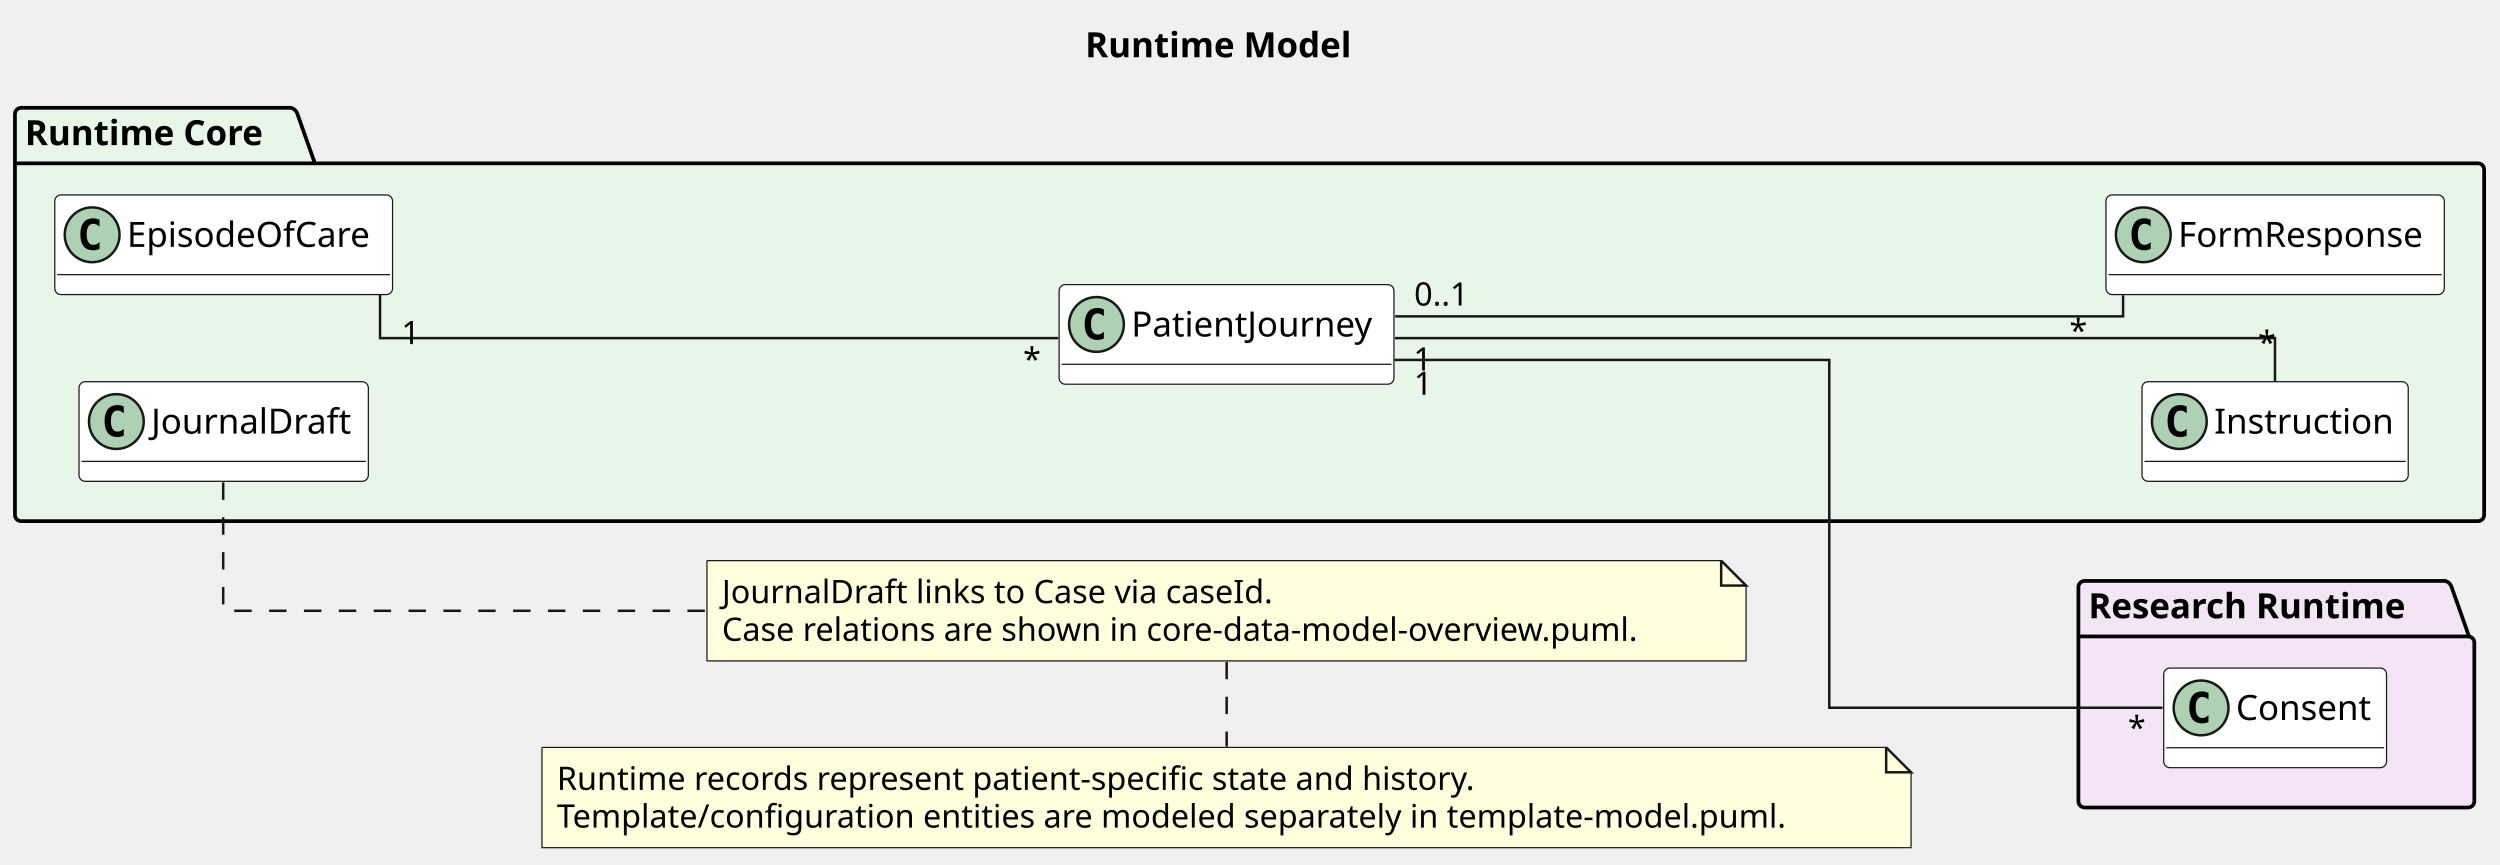
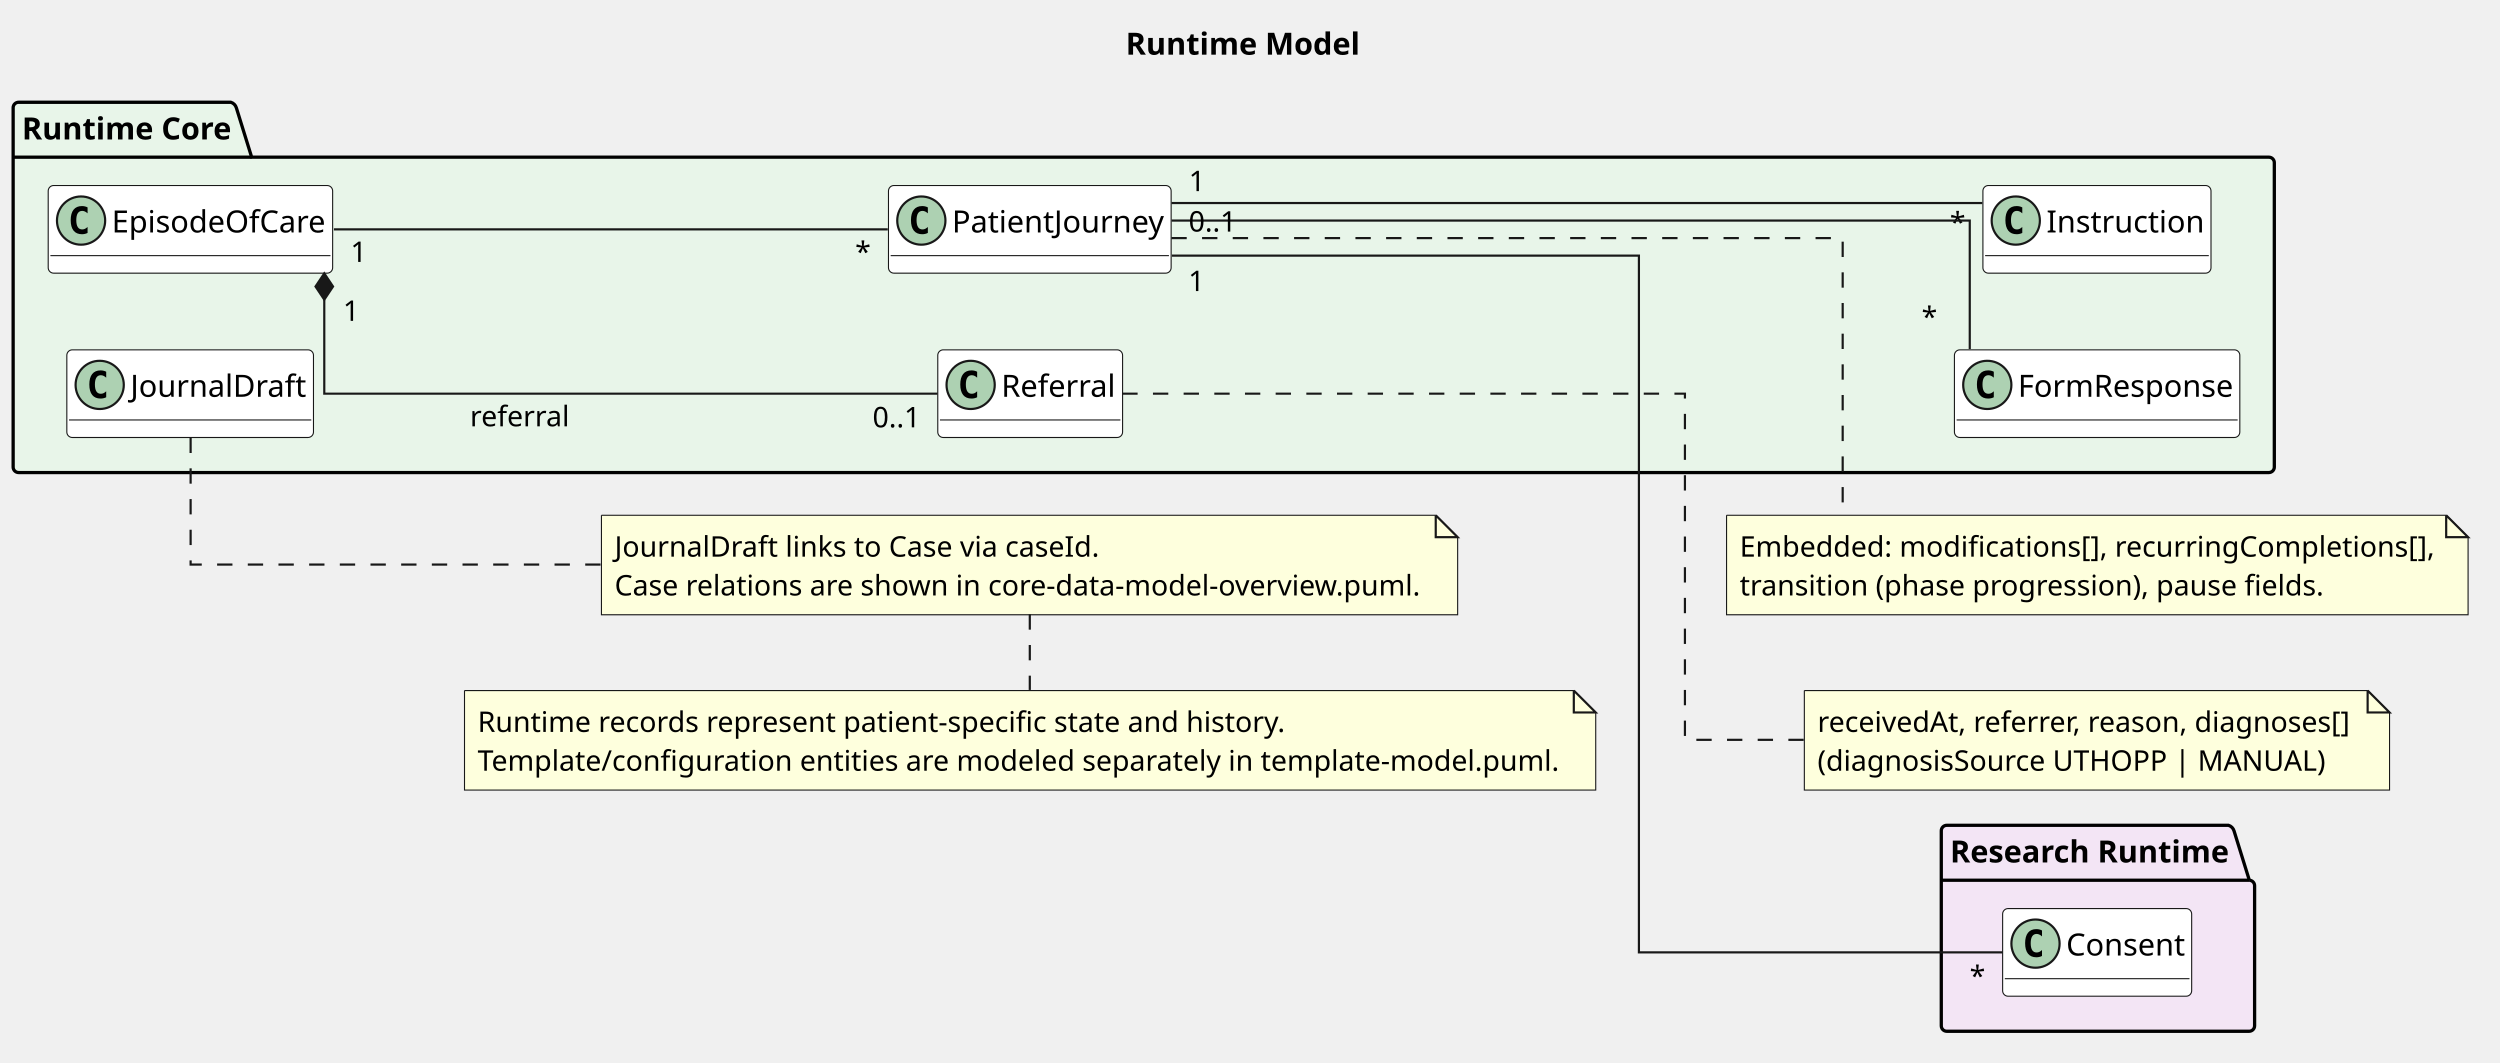
- <svg xmlns="http://www.w3.org/2000/svg" contentStyleType="text/css" data-diagram-type="CLASS" height="347px" preserveAspectRatio="none" style="width:1004px;height:347px;background:#FFFFFF;" version="1.1" viewBox="0 0 1004 347" width="1004px" zoomAndPan="magnify">
+ <svg xmlns="http://www.w3.org/2000/svg" contentStyleType="text/css" data-diagram-type="CLASS" height="485px" preserveAspectRatio="none" style="width:1141px;height:485px;background:#FFFFFF;" version="1.1" viewBox="0 0 1141 485" width="1141px" zoomAndPan="magnify">
  <defs />
  <g>
    <g class="title" data-source-line="8">
-       <text fill="#000000" font-family="sans-serif" font-size="14" font-weight="bold" lengthAdjust="spacing" textLength="119.027" x="435.801" y="22.995">Runtime Model</text>
+       <text fill="#000000" font-family="sans-serif" font-size="14" font-weight="700" lengthAdjust="spacing" textLength="106.918" x="513.758" y="24.966">Runtime Model</text>
    </g>
-     <g class="cluster" data-qualified-name="Runtime Core" data-source-line="17" id="ent0002">
-       <path d="M8.5,43.297 L116.954,43.297 A3.75,3.75 0 0 1 119.454,45.797 L126.454,65.594 L995.13,65.594 A2.5,2.5 0 0 1 997.63,68.094 L997.63,206.797 A2.5,2.5 0 0 1 995.13,209.297 L8.5,209.297 A2.5,2.5 0 0 1 6,206.797 L6,45.797 A2.5,2.5 0 0 1 8.5,43.297" fill="#E8F5E9" style="stroke:#000000;stroke-width:1.5;" />
-       <line style="stroke:#000000;stroke-width:1.5;" x1="6" x2="126.454" y1="65.594" y2="65.594" />
-       <text fill="#000000" font-family="sans-serif" font-size="14" font-weight="bold" lengthAdjust="spacing" textLength="107.454" x="10" y="58.292">Runtime Core</text>
+     <g class="cluster" data-qualified-name="Runtime Core" data-source-line="17" id="ent0001">
+       <path d="M8.5,46.67 L105.358,46.67 A3.75,3.75 0 0 1 107.858,49.17 L114.858,71.738 L1035.5,71.738 A2.5,2.5 0 0 1 1038,74.238 L1038,213.17 A2.5,2.5 0 0 1 1035.5,215.67 L8.5,215.67 A2.5,2.5 0 0 1 6,213.17 L6,49.17 A2.5,2.5 0 0 1 8.5,46.67" fill="#E8F5E9" style="stroke:#000000;stroke-width:1.5;" />
+       <line style="stroke:#000000;stroke-width:1.5;" x1="6" x2="114.858" y1="71.738" y2="71.738" />
+       <text fill="#000000" font-family="sans-serif" font-size="14" font-weight="700" lengthAdjust="spacing" textLength="95.858" x="10" y="63.636">Runtime Core</text>
    </g>
-     <g class="cluster" data-qualified-name="Research Runtime" data-source-line="25" id="ent0008">
-       <path d="M837.19,233.297 L982.073,233.297 A3.75,3.75 0 0 1 984.573,235.797 L991.573,255.594 L991.19,255.594 A2.5,2.5 0 0 1 993.69,258.094 L993.69,321.797 A2.5,2.5 0 0 1 991.19,324.297 L837.19,324.297 A2.5,2.5 0 0 1 834.69,321.797 L834.69,235.797 A2.5,2.5 0 0 1 837.19,233.297" fill="#F3E5F5" style="stroke:#000000;stroke-width:1.5;" />
-       <line style="stroke:#000000;stroke-width:1.5;" x1="834.69" x2="991.573" y1="255.594" y2="255.594" />
-       <text fill="#000000" font-family="sans-serif" font-size="14" font-weight="bold" lengthAdjust="spacing" textLength="143.883" x="838.69" y="248.292">Research Runtime</text>
+     <g class="cluster" data-qualified-name="Research Runtime" data-source-line="26" id="ent0008">
+       <path d="M888.5,376.67 L1017.096,376.67 A3.75,3.75 0 0 1 1019.596,379.17 L1026.595,401.738 L1026.5,401.738 A2.5,2.5 0 0 1 1029,404.238 L1029,468.17 A2.5,2.5 0 0 1 1026.5,470.67 L888.5,470.67 A2.5,2.5 0 0 1 886,468.17 L886,379.17 A2.5,2.5 0 0 1 888.5,376.67" fill="#F3E5F5" style="stroke:#000000;stroke-width:1.5;" />
+       <line style="stroke:#000000;stroke-width:1.5;" x1="886" x2="1026.595" y1="401.738" y2="401.738" />
+       <text fill="#000000" font-family="sans-serif" font-size="14" font-weight="700" lengthAdjust="spacing" textLength="127.596" x="890" y="393.636">Research Runtime</text>
    </g>
-     <g class="entity" data-qualified-name="Runtime Core.EpisodeOfCare" data-source-line="18" id="ent0003">
-       <rect fill="#FFFFFF" height="40" rx="2.5" ry="2.5" style="stroke:#181818;stroke-width:0.5;" width="135.653" x="22" y="78.297" />
-       <ellipse cx="37" cy="94.297" fill="#ADD1B2" rx="11" ry="11" style="stroke:#181818;stroke-width:1;" />
-       <path d="M39.969,99.938 Q39.391,100.234 38.75,100.375 Q38.109,100.531 37.406,100.531 Q34.906,100.531 33.578,98.891 Q32.266,97.234 32.266,94.109 Q32.266,90.984 33.578,89.328 Q34.906,87.672 37.406,87.672 Q38.109,87.672 38.75,87.828 Q39.406,87.984 39.969,88.281 L39.969,91 Q39.344,90.422 38.75,90.156 Q38.156,89.875 37.531,89.875 Q36.188,89.875 35.5,90.953 Q34.812,92.016 34.812,94.109 Q34.812,96.203 35.5,97.281 Q36.188,98.344 37.531,98.344 Q38.156,98.344 38.75,98.078 Q39.344,97.797 39.969,97.219 L39.969,99.938 Z " fill="#000000" />
-       <text fill="#000000" font-family="sans-serif" font-size="14" lengthAdjust="spacing" textLength="103.653" x="51" y="99.144">EpisodeOfCare</text>
-       <line style="stroke:#181818;stroke-width:0.5;" x1="23" x2="156.653" y1="110.297" y2="110.297" />
+     <g class="entity" data-qualified-name="Runtime Core.EpisodeOfCare" data-source-line="18" id="ent0002">
+       <rect fill="#FFFFFF" height="40" rx="2.5" ry="2.5" style="stroke:#181818;stroke-width:0.5;" width="129.818" x="22" y="84.67" />
+       <ellipse cx="37" cy="100.67" fill="#ADD1B2" rx="11" ry="11" style="stroke:#181818;stroke-width:1;" />
+       <path d="M39.969,106.311 Q39.391,106.607 38.75,106.748 Q38.109,106.904 37.406,106.904 Q34.906,106.904 33.578,105.264 Q32.266,103.607 32.266,100.482 Q32.266,97.357 33.578,95.701 Q34.906,94.045 37.406,94.045 Q38.109,94.045 38.75,94.201 Q39.406,94.357 39.969,94.654 L39.969,97.373 Q39.344,96.795 38.75,96.529 Q38.156,96.248 37.531,96.248 Q36.188,96.248 35.5,97.326 Q34.812,98.389 34.812,100.482 Q34.812,102.576 35.5,103.654 Q36.188,104.717 37.531,104.717 Q38.156,104.717 38.75,104.451 Q39.344,104.17 39.969,103.592 L39.969,106.311 Z " fill="#000000" />
+       <text fill="#000000" font-family="sans-serif" font-size="14" lengthAdjust="spacing" textLength="97.818" x="51" y="106.102">EpisodeOfCare</text>
+       <line style="stroke:#181818;stroke-width:0.5;" x1="23" x2="150.818" y1="116.67" y2="116.67" />
    </g>
-     <g class="entity" data-qualified-name="Runtime Core.PatientJourney" data-source-line="19" id="ent0004">
-       <rect fill="#FFFFFF" height="40" rx="2.5" ry="2.5" style="stroke:#181818;stroke-width:0.5;" width="134.471" x="425.34" y="114.297" />
-       <ellipse cx="440.34" cy="130.297" fill="#ADD1B2" rx="11" ry="11" style="stroke:#181818;stroke-width:1;" />
-       <path d="M443.309,135.938 Q442.731,136.234 442.09,136.375 Q441.449,136.531 440.746,136.531 Q438.246,136.531 436.918,134.891 Q435.606,133.234 435.606,130.109 Q435.606,126.984 436.918,125.328 Q438.246,123.672 440.746,123.672 Q441.449,123.672 442.09,123.828 Q442.746,123.984 443.309,124.281 L443.309,127 Q442.684,126.422 442.09,126.156 Q441.496,125.875 440.871,125.875 Q439.527,125.875 438.84,126.953 Q438.152,128.016 438.152,130.109 Q438.152,132.203 438.84,133.281 Q439.527,134.344 440.871,134.344 Q441.496,134.344 442.09,134.078 Q442.684,133.797 443.309,133.219 L443.309,135.938 Z " fill="#000000" />
-       <text fill="#000000" font-family="sans-serif" font-size="14" lengthAdjust="spacing" textLength="102.471" x="454.34" y="135.144">PatientJourney</text>
-       <line style="stroke:#181818;stroke-width:0.5;" x1="426.34" x2="558.811" y1="146.297" y2="146.297" />
+     <g class="entity" data-qualified-name="Runtime Core.Referral" data-source-line="19" id="ent0003">
+       <rect fill="#FFFFFF" height="40" rx="2.5" ry="2.5" style="stroke:#181818;stroke-width:0.5;" width="84.346" x="428" y="159.67" />
+       <ellipse cx="443" cy="175.67" fill="#ADD1B2" rx="11" ry="11" style="stroke:#181818;stroke-width:1;" />
+       <path d="M445.969,181.31 Q445.391,181.607 444.75,181.748 Q444.109,181.904 443.406,181.904 Q440.906,181.904 439.578,180.264 Q438.266,178.607 438.266,175.482 Q438.266,172.357 439.578,170.701 Q440.906,169.045 443.406,169.045 Q444.109,169.045 444.75,169.201 Q445.406,169.357 445.969,169.654 L445.969,172.373 Q445.344,171.795 444.75,171.529 Q444.156,171.248 443.531,171.248 Q442.188,171.248 441.5,172.326 Q440.812,173.389 440.812,175.482 Q440.812,177.576 441.5,178.654 Q442.188,179.717 443.531,179.717 Q444.156,179.717 444.75,179.451 Q445.344,179.17 445.969,178.592 L445.969,181.31 Z " fill="#000000" />
+       <text fill="#000000" font-family="sans-serif" font-size="14" lengthAdjust="spacing" textLength="52.346" x="457" y="181.102">Referral</text>
+       <line style="stroke:#181818;stroke-width:0.5;" x1="429" x2="511.346" y1="191.67" y2="191.67" />
    </g>
-     <g class="entity" data-qualified-name="Runtime Core.Instruction" data-source-line="20" id="ent0005">
-       <rect fill="#FFFFFF" height="40" rx="2.5" ry="2.5" style="stroke:#181818;stroke-width:0.5;" width="106.929" x="860.22" y="153.297" />
-       <ellipse cx="875.22" cy="169.297" fill="#ADD1B2" rx="11" ry="11" style="stroke:#181818;stroke-width:1;" />
-       <path d="M878.189,174.938 Q877.611,175.234 876.97,175.375 Q876.329,175.531 875.626,175.531 Q873.126,175.531 871.798,173.891 Q870.486,172.234 870.486,169.109 Q870.486,165.984 871.798,164.328 Q873.126,162.672 875.626,162.672 Q876.329,162.672 876.97,162.828 Q877.626,162.984 878.189,163.281 L878.189,166 Q877.564,165.422 876.97,165.156 Q876.376,164.875 875.751,164.875 Q874.408,164.875 873.72,165.953 Q873.033,167.016 873.033,169.109 Q873.033,171.203 873.72,172.281 Q874.408,173.344 875.751,173.344 Q876.376,173.344 876.97,173.078 Q877.564,172.797 878.189,172.219 L878.189,174.938 Z " fill="#000000" />
-       <text fill="#000000" font-family="sans-serif" font-size="14" lengthAdjust="spacing" textLength="74.929" x="889.22" y="174.144">Instruction</text>
-       <line style="stroke:#181818;stroke-width:0.5;" x1="861.22" x2="966.149" y1="185.297" y2="185.297" />
+     <g class="entity" data-qualified-name="Runtime Core.PatientJourney" data-source-line="20" id="ent0004">
+       <rect fill="#FFFFFF" height="40" rx="2.5" ry="2.5" style="stroke:#181818;stroke-width:0.5;" width="129.006" x="405.5" y="84.67" />
+       <ellipse cx="420.5" cy="100.67" fill="#ADD1B2" rx="11" ry="11" style="stroke:#181818;stroke-width:1;" />
+       <path d="M423.469,106.311 Q422.891,106.607 422.25,106.748 Q421.609,106.904 420.906,106.904 Q418.406,106.904 417.078,105.264 Q415.766,103.607 415.766,100.482 Q415.766,97.357 417.078,95.701 Q418.406,94.045 420.906,94.045 Q421.609,94.045 422.25,94.201 Q422.906,94.357 423.469,94.654 L423.469,97.373 Q422.844,96.795 422.25,96.529 Q421.656,96.248 421.031,96.248 Q419.688,96.248 419,97.326 Q418.312,98.389 418.312,100.482 Q418.312,102.576 419,103.654 Q419.688,104.717 421.031,104.717 Q421.656,104.717 422.25,104.451 Q422.844,104.17 423.469,103.592 L423.469,106.311 Z " fill="#000000" />
+       <text fill="#000000" font-family="sans-serif" font-size="14" lengthAdjust="spacing" textLength="97.006" x="434.5" y="106.102">PatientJourney</text>
+       <line style="stroke:#181818;stroke-width:0.5;" x1="406.5" x2="533.506" y1="116.67" y2="116.67" />
    </g>
-     <g class="entity" data-qualified-name="Runtime Core.FormResponse" data-source-line="21" id="ent0006">
-       <rect fill="#FFFFFF" height="40" rx="2.5" ry="2.5" style="stroke:#181818;stroke-width:0.5;" width="135.879" x="845.75" y="78.297" />
-       <ellipse cx="860.75" cy="94.297" fill="#ADD1B2" rx="11" ry="11" style="stroke:#181818;stroke-width:1;" />
-       <path d="M863.719,99.938 Q863.141,100.234 862.5,100.375 Q861.859,100.531 861.156,100.531 Q858.656,100.531 857.328,98.891 Q856.016,97.234 856.016,94.109 Q856.016,90.984 857.328,89.328 Q858.656,87.672 861.156,87.672 Q861.859,87.672 862.5,87.828 Q863.156,87.984 863.719,88.281 L863.719,91 Q863.094,90.422 862.5,90.156 Q861.906,89.875 861.281,89.875 Q859.938,89.875 859.25,90.953 Q858.562,92.016 858.562,94.109 Q858.562,96.203 859.25,97.281 Q859.938,98.344 861.281,98.344 Q861.906,98.344 862.5,98.078 Q863.094,97.797 863.719,97.219 L863.719,99.938 Z " fill="#000000" />
-       <text fill="#000000" font-family="sans-serif" font-size="14" lengthAdjust="spacing" textLength="103.879" x="874.75" y="99.144">FormResponse</text>
-       <line style="stroke:#181818;stroke-width:0.5;" x1="846.75" x2="980.629" y1="110.297" y2="110.297" />
+     <g class="entity" data-qualified-name="Runtime Core.Instruction" data-source-line="21" id="ent0005">
+       <rect fill="#FFFFFF" height="40" rx="2.5" ry="2.5" style="stroke:#181818;stroke-width:0.5;" width="104.1" x="905" y="84.67" />
+       <ellipse cx="920" cy="100.67" fill="#ADD1B2" rx="11" ry="11" style="stroke:#181818;stroke-width:1;" />
+       <path d="M922.969,106.311 Q922.391,106.607 921.75,106.748 Q921.109,106.904 920.406,106.904 Q917.906,106.904 916.578,105.264 Q915.266,103.607 915.266,100.482 Q915.266,97.357 916.578,95.701 Q917.906,94.045 920.406,94.045 Q921.109,94.045 921.75,94.201 Q922.406,94.357 922.969,94.654 L922.969,97.373 Q922.344,96.795 921.75,96.529 Q921.156,96.248 920.531,96.248 Q919.188,96.248 918.5,97.326 Q917.812,98.389 917.812,100.482 Q917.812,102.576 918.5,103.654 Q919.188,104.717 920.531,104.717 Q921.156,104.717 921.75,104.451 Q922.344,104.17 922.969,103.592 L922.969,106.311 Z " fill="#000000" />
+       <text fill="#000000" font-family="sans-serif" font-size="14" lengthAdjust="spacing" textLength="72.1" x="934" y="106.102">Instruction</text>
+       <line style="stroke:#181818;stroke-width:0.5;" x1="906" x2="1008.1" y1="116.67" y2="116.67" />
    </g>
-     <g class="entity" data-qualified-name="Runtime Core.JournalDraft" data-source-line="22" id="ent0007">
-       <rect fill="#FFFFFF" height="40" rx="2.5" ry="2.5" style="stroke:#181818;stroke-width:0.5;" width="116.198" x="31.73" y="153.297" />
-       <ellipse cx="46.73" cy="169.297" fill="#ADD1B2" rx="11" ry="11" style="stroke:#181818;stroke-width:1;" />
-       <path d="M49.699,174.938 Q49.121,175.234 48.48,175.375 Q47.839,175.531 47.136,175.531 Q44.636,175.531 43.308,173.891 Q41.996,172.234 41.996,169.109 Q41.996,165.984 43.308,164.328 Q44.636,162.672 47.136,162.672 Q47.839,162.672 48.48,162.828 Q49.136,162.984 49.699,163.281 L49.699,166 Q49.074,165.422 48.48,165.156 Q47.886,164.875 47.261,164.875 Q45.917,164.875 45.23,165.953 Q44.542,167.016 44.542,169.109 Q44.542,171.203 45.23,172.281 Q45.917,173.344 47.261,173.344 Q47.886,173.344 48.48,173.078 Q49.074,172.797 49.699,172.219 L49.699,174.938 Z " fill="#000000" />
-       <text fill="#000000" font-family="sans-serif" font-size="14" lengthAdjust="spacing" textLength="84.198" x="60.73" y="174.144">JournalDraft</text>
-       <line style="stroke:#181818;stroke-width:0.5;" x1="32.73" x2="146.928" y1="185.297" y2="185.297" />
+     <g class="entity" data-qualified-name="Runtime Core.FormResponse" data-source-line="22" id="ent0006">
+       <rect fill="#FFFFFF" height="40" rx="2.5" ry="2.5" style="stroke:#181818;stroke-width:0.5;" width="130.252" x="892" y="159.67" />
+       <ellipse cx="907" cy="175.67" fill="#ADD1B2" rx="11" ry="11" style="stroke:#181818;stroke-width:1;" />
+       <path d="M909.969,181.31 Q909.391,181.607 908.75,181.748 Q908.109,181.904 907.406,181.904 Q904.906,181.904 903.578,180.264 Q902.266,178.607 902.266,175.482 Q902.266,172.357 903.578,170.701 Q904.906,169.045 907.406,169.045 Q908.109,169.045 908.75,169.201 Q909.406,169.357 909.969,169.654 L909.969,172.373 Q909.344,171.795 908.75,171.529 Q908.156,171.248 907.531,171.248 Q906.188,171.248 905.5,172.326 Q904.812,173.389 904.812,175.482 Q904.812,177.576 905.5,178.654 Q906.188,179.717 907.531,179.717 Q908.156,179.717 908.75,179.451 Q909.344,179.17 909.969,178.592 L909.969,181.31 Z " fill="#000000" />
+       <text fill="#000000" font-family="sans-serif" font-size="14" lengthAdjust="spacing" textLength="98.252" x="921" y="181.102">FormResponse</text>
+       <line style="stroke:#181818;stroke-width:0.5;" x1="893" x2="1021.252" y1="191.67" y2="191.67" />
    </g>
-     <g class="entity" data-qualified-name="Research Runtime.Consent" data-source-line="26" id="ent0009">
-       <rect fill="#FFFFFF" height="40" rx="2.5" ry="2.5" style="stroke:#181818;stroke-width:0.5;" width="89.483" x="868.95" y="268.297" />
-       <ellipse cx="883.95" cy="284.297" fill="#ADD1B2" rx="11" ry="11" style="stroke:#181818;stroke-width:1;" />
-       <path d="M886.919,289.938 Q886.341,290.234 885.7,290.375 Q885.059,290.531 884.356,290.531 Q881.856,290.531 880.528,288.891 Q879.216,287.234 879.216,284.109 Q879.216,280.984 880.528,279.328 Q881.856,277.672 884.356,277.672 Q885.059,277.672 885.7,277.828 Q886.356,277.984 886.919,278.281 L886.919,281 Q886.294,280.422 885.7,280.156 Q885.106,279.875 884.481,279.875 Q883.138,279.875 882.45,280.953 Q881.763,282.016 881.763,284.109 Q881.763,286.203 882.45,287.281 Q883.138,288.344 884.481,288.344 Q885.106,288.344 885.7,288.078 Q886.294,287.797 886.919,287.219 L886.919,289.938 Z " fill="#000000" />
-       <text fill="#000000" font-family="sans-serif" font-size="14" lengthAdjust="spacing" textLength="57.483" x="897.95" y="289.144">Consent</text>
-       <line style="stroke:#181818;stroke-width:0.5;" x1="869.95" x2="957.433" y1="300.297" y2="300.297" />
+     <g class="entity" data-qualified-name="Runtime Core.JournalDraft" data-source-line="23" id="ent0007">
+       <rect fill="#FFFFFF" height="40" rx="2.5" ry="2.5" style="stroke:#181818;stroke-width:0.5;" width="112.57" x="30.5" y="159.67" />
+       <ellipse cx="45.5" cy="175.67" fill="#ADD1B2" rx="11" ry="11" style="stroke:#181818;stroke-width:1;" />
+       <path d="M48.469,181.31 Q47.891,181.607 47.25,181.748 Q46.609,181.904 45.906,181.904 Q43.406,181.904 42.078,180.264 Q40.766,178.607 40.766,175.482 Q40.766,172.357 42.078,170.701 Q43.406,169.045 45.906,169.045 Q46.609,169.045 47.25,169.201 Q47.906,169.357 48.469,169.654 L48.469,172.373 Q47.844,171.795 47.25,171.529 Q46.656,171.248 46.031,171.248 Q44.688,171.248 44,172.326 Q43.312,173.389 43.312,175.482 Q43.312,177.576 44,178.654 Q44.688,179.717 46.031,179.717 Q46.656,179.717 47.25,179.451 Q47.844,179.17 48.469,178.592 L48.469,181.31 Z " fill="#000000" />
+       <text fill="#000000" font-family="sans-serif" font-size="14" lengthAdjust="spacing" textLength="80.57" x="59.5" y="181.102">JournalDraft</text>
+       <line style="stroke:#181818;stroke-width:0.5;" x1="31.5" x2="142.07" y1="191.67" y2="191.67" />
    </g>
-     <g class="entity" data-qualified-name="GMN14" data-source-line="35" id="ent0015">
-       <path d="M283.92,225.157 L283.92,265.423 L701.223,265.423 L701.223,235.157 L691.223,225.157 L283.92,225.157" fill="#FEFFDD" style="stroke:#181818;stroke-width:0.5;" />
-       <path d="M691.223,225.157 L691.223,235.157 L701.223,235.157 L691.223,225.157" fill="#FEFFDD" style="stroke:#181818;stroke-width:1;" />
-       <text fill="#000000" font-family="sans-serif" font-size="13" lengthAdjust="spacing" textLength="238.85" x="289.92" y="242.224">JournalDraft links to Case via caseId.</text>
-       <text fill="#000000" font-family="sans-serif" font-size="13" lengthAdjust="spacing" textLength="396.303" x="289.92" y="257.357">Case relations are shown in core-data-model-overview.puml.</text>
+     <g class="entity" data-qualified-name="Research Runtime.Consent" data-source-line="27" id="ent0009">
+       <rect fill="#FFFFFF" height="40" rx="2.5" ry="2.5" style="stroke:#181818;stroke-width:0.5;" width="86.278" x="914" y="414.67" />
+       <ellipse cx="929" cy="430.67" fill="#ADD1B2" rx="11" ry="11" style="stroke:#181818;stroke-width:1;" />
+       <path d="M931.969,436.31 Q931.391,436.607 930.75,436.748 Q930.109,436.904 929.406,436.904 Q926.906,436.904 925.578,435.264 Q924.266,433.607 924.266,430.482 Q924.266,427.357 925.578,425.701 Q926.906,424.045 929.406,424.045 Q930.109,424.045 930.75,424.201 Q931.406,424.357 931.969,424.654 L931.969,427.373 Q931.344,426.795 930.75,426.529 Q930.156,426.248 929.531,426.248 Q928.188,426.248 927.5,427.326 Q926.812,428.389 926.812,430.482 Q926.812,432.576 927.5,433.654 Q928.188,434.717 929.531,434.717 Q930.156,434.717 930.75,434.451 Q931.344,434.17 931.969,433.592 L931.969,436.31 Z " fill="#000000" />
+       <text fill="#000000" font-family="sans-serif" font-size="14" lengthAdjust="spacing" textLength="54.278" x="943" y="436.102">Consent</text>
+       <line style="stroke:#181818;stroke-width:0.5;" x1="915" x2="999.278" y1="446.67" y2="446.67" />
    </g>
-     <g class="entity" data-qualified-name="GMN17" data-source-line="40" id="ent0018">
-       <path d="M217.65,300.157 L217.65,340.423 L767.486,340.423 L767.486,310.157 L757.486,300.157 L217.65,300.157" fill="#FEFFDD" style="stroke:#181818;stroke-width:0.5;" />
-       <path d="M757.486,300.157 L757.486,310.157 L767.486,310.157 L757.486,300.157" fill="#FEFFDD" style="stroke:#181818;stroke-width:1;" />
-       <text fill="#000000" font-family="sans-serif" font-size="13" lengthAdjust="spacing" textLength="397.839" x="223.65" y="317.224">Runtime records represent patient-specific state and history.</text>
-       <text fill="#000000" font-family="sans-serif" font-size="13" lengthAdjust="spacing" textLength="528.836" x="223.65" y="332.357">Template/configuration entities are modeled separately in template-model.puml.</text>
+     <g class="entity" data-qualified-name="GMN15" data-source-line="37" id="ent0016">
+       <path d="M788,235.17 L788,280.582 L1126.434,280.582 L1126.434,245.17 L1116.434,235.17 L788,235.17" fill="#FEFFDD" style="stroke:#181818;stroke-width:0.5;" />
+       <path d="M1116.434,235.17 L1116.434,245.17 L1126.434,245.17 L1116.434,235.17" fill="#FEFFDD" style="stroke:#181818;stroke-width:1;" />
+       <text fill="#000000" font-family="sans-serif" font-size="13" lengthAdjust="spacing" textLength="317.434" x="794" y="254.067">Embedded: modifications[], recurringCompletions[],</text>
+       <text fill="#000000" font-family="sans-serif" font-size="13" lengthAdjust="spacing" textLength="267.332" x="794" y="271.773">transition (phase progression), pause fields.</text>
    </g>
-     <g class="link" data-entity-1="ent0003" data-entity-2="ent0004" data-link-type="association" data-source-line="29" id="lnk10">
-       <path codeLine="29" d="M152.63,118.357 C152.63,127.277 152.63,135.797 152.63,135.797 C152.63,135.797 325.86,135.797 425,135.797" fill="none" id="EpisodeOfCare-PatientJourney" style="stroke:#181818;stroke-width:1;" />
-       <text fill="#000000" font-family="sans-serif" font-size="13" lengthAdjust="spacing" textLength="8.271" x="161.207" y="138.194">1</text>
-       <text fill="#000000" font-family="sans-serif" font-size="13" lengthAdjust="spacing" textLength="6.5" x="410.869" y="148.912">*</text>
+     <g class="entity" data-qualified-name="GMN18" data-source-line="42" id="ent0019">
+       <path d="M823.5,315.17 L823.5,360.582 L1090.59,360.582 L1090.59,325.17 L1080.59,315.17 L823.5,315.17" fill="#FEFFDD" style="stroke:#181818;stroke-width:0.5;" />
+       <path d="M1080.59,315.17 L1080.59,325.17 L1090.59,325.17 L1080.59,315.17" fill="#FEFFDD" style="stroke:#181818;stroke-width:1;" />
+       <text fill="#000000" font-family="sans-serif" font-size="13" lengthAdjust="spacing" textLength="246.09" x="829.5" y="334.067">receivedAt, referrer, reason, diagnoses[]</text>
+       <text fill="#000000" font-family="sans-serif" font-size="13" lengthAdjust="spacing" textLength="232.271" x="829.5" y="351.773">(diagnosisSource UTHOPP | MANUAL)</text>
    </g>
-     <g class="link" data-entity-1="ent0004" data-entity-2="ent0005" data-link-type="association" data-source-line="30" id="lnk11">
-       <path codeLine="30" d="M560.22,135.797 C679.24,135.797 913.63,135.797 913.63,135.797 C913.63,135.797 913.63,144.307 913.63,153.227" fill="none" id="PatientJourney-Instruction" style="stroke:#181818;stroke-width:1;" />
-       <text fill="#000000" font-family="sans-serif" font-size="13" lengthAdjust="spacing" textLength="8.271" x="567.622" y="148.799">1</text>
-       <text fill="#000000" font-family="sans-serif" font-size="13" lengthAdjust="spacing" textLength="6.5" x="906.806" y="142.215">*</text>
+     <g class="entity" data-qualified-name="GMN21" data-source-line="47" id="ent0022">
+       <path d="M274.5,235.17 L274.5,280.582 L665.272,280.582 L665.272,245.17 L655.272,235.17 L274.5,235.17" fill="#FEFFDD" style="stroke:#181818;stroke-width:0.5;" />
+       <path d="M655.272,235.17 L655.272,245.17 L665.272,245.17 L655.272,235.17" fill="#FEFFDD" style="stroke:#181818;stroke-width:1;" />
+       <text fill="#000000" font-family="sans-serif" font-size="13" lengthAdjust="spacing" textLength="221.481" x="280.5" y="254.067">JournalDraft links to Case via caseId.</text>
+       <text fill="#000000" font-family="sans-serif" font-size="13" lengthAdjust="spacing" textLength="369.772" x="280.5" y="271.773">Case relations are shown in core-data-model-overview.puml.</text>
    </g>
-     <g class="link" data-entity-1="ent0004" data-entity-2="ent0009" data-link-type="association" data-source-line="31" id="lnk12">
-       <path codeLine="31" d="M560,144.547 C631.62,144.547 734.63,144.547 734.63,144.547 C734.63,144.547 734.63,284.227 734.63,284.227 C734.63,284.227 815.46,284.227 868.5,284.227" fill="none" id="PatientJourney-Consent" style="stroke:#181818;stroke-width:1;" />
-       <text fill="#000000" font-family="sans-serif" font-size="13" lengthAdjust="spacing" textLength="8.271" x="567.827" y="158.562">1</text>
-       <text fill="#000000" font-family="sans-serif" font-size="13" lengthAdjust="spacing" textLength="6.5" x="854.56" y="296.873">*</text>
+     <g class="entity" data-qualified-name="GMN24" data-source-line="52" id="ent0025">
+       <path d="M212,315.17 L212,360.582 L728.287,360.582 L728.287,325.17 L718.287,315.17 L212,315.17" fill="#FEFFDD" style="stroke:#181818;stroke-width:0.5;" />
+       <path d="M718.287,315.17 L718.287,325.17 L728.287,325.17 L718.287,315.17" fill="#FEFFDD" style="stroke:#181818;stroke-width:1;" />
+       <text fill="#000000" font-family="sans-serif" font-size="13" lengthAdjust="spacing" textLength="370.058" x="218" y="334.067">Runtime records represent patient-specific state and history.</text>
+       <text fill="#000000" font-family="sans-serif" font-size="13" lengthAdjust="spacing" textLength="495.287" x="218" y="351.773">Template/configuration entities are modeled separately in template-model.puml.</text>
    </g>
-     <g class="link" data-entity-1="ent0004" data-entity-2="ent0006" data-link-type="association" data-source-line="32" id="lnk13">
-       <path codeLine="32" d="M560.29,127.047 C664.59,127.047 852.63,127.047 852.63,127.047 C852.63,127.047 852.63,123.327 852.63,118.577" fill="none" id="PatientJourney-FormResponse" style="stroke:#181818;stroke-width:1;" />
-       <text fill="#000000" font-family="sans-serif" font-size="13" lengthAdjust="spacing" textLength="24.807" x="567.926" y="122.714">0..1</text>
-       <text fill="#000000" font-family="sans-serif" font-size="13" lengthAdjust="spacing" textLength="6.5" x="831.076" y="137.431">*</text>
+     <g class="link" data-entity-1="ent0002" data-entity-2="ent0004" data-link-type="association" data-source-line="30" id="lnk10">
+       <path codeLine="30" d="M152.4,104.67 C223.02,104.67 334.8,104.67 405.18,104.67" fill="none" id="EpisodeOfCare-PatientJourney" style="stroke:#181818;stroke-width:1;" />
+       <text fill="#000000" font-family="sans-serif" font-size="13" lengthAdjust="spacing" textLength="7.436" x="159.97" y="119.535">1</text>
+       <text fill="#000000" font-family="sans-serif" font-size="13" lengthAdjust="spacing" textLength="7.163" x="390.29" y="119.591">*</text>
    </g>
-     <g class="link" data-entity-1="ent0007" data-entity-2="ent0015" data-link-type="association" data-source-line="35" id="lnk16">
-       <path d="M89.63,193.737 C89.63,215.017 89.63,245.297 89.63,245.297 C89.63,245.297 185.31,245.297 283.43,245.297" fill="none" id="JournalDraft-GMN14" style="stroke:#181818;stroke-width:1;stroke-dasharray:7,7;" />
+     <g class="link" data-entity-1="ent0002" data-entity-2="ent0003" data-link-type="composition" data-source-line="31" id="lnk11">
+       <path codeLine="31" d="M148,136.77 C148,158.98 148,179.67 148,179.67 C148,179.67 340.62,179.67 427.9,179.67" fill="none" id="EpisodeOfCare-backto-Referral" style="stroke:#181818;stroke-width:1;" />
+       <polygon fill="#181818" points="148,124.77,144,130.77,148,136.77,152,130.77,148,124.77" style="stroke:#181818;stroke-width:1;stroke-linejoin:miter;stroke-miterlimit:10;" />
+       <text fill="#000000" font-family="sans-serif" font-size="13" lengthAdjust="spacing" textLength="45.89" x="214.5" y="194.567">referral</text>
+       <text fill="#000000" font-family="sans-serif" font-size="13" lengthAdjust="spacing" textLength="7.436" x="156.536" y="146.448">1</text>
+       <text fill="#000000" font-family="sans-serif" font-size="13" lengthAdjust="spacing" textLength="21.84" x="398.229" y="195.033">0..1</text>
    </g>
-     <g class="link" data-entity-1="ent0015" data-entity-2="ent0018" data-link-type="association" data-source-line="40" id="lnk19">
-       <path d="M492.63,265.787 C492.63,276.367 492.63,289.247 492.63,299.827" fill="none" id="GMN14-GMN17" style="stroke:#181818;stroke-width:1;stroke-dasharray:7,7;" />
+     <g class="link" data-entity-1="ent0004" data-entity-2="ent0005" data-link-type="association" data-source-line="32" id="lnk12">
+       <path codeLine="32" d="M534.67,92.67 C632.21,92.67 815.09,92.67 904.74,92.67" fill="none" id="PatientJourney-Instruction" style="stroke:#181818;stroke-width:1;" />
+       <text fill="#000000" font-family="sans-serif" font-size="13" lengthAdjust="spacing" textLength="7.436" x="542.577" y="87.237">1</text>
+       <text fill="#000000" font-family="sans-serif" font-size="13" lengthAdjust="spacing" textLength="7.163" x="889.903" y="106.124">*</text>
+     </g>
+     <g class="link" data-entity-1="ent0004" data-entity-2="ent0009" data-link-type="association" data-source-line="33" id="lnk13">
+       <path codeLine="33" d="M534.83,116.67 C616.97,116.67 748,116.67 748,116.67 C748,116.67 748,434.67 748,434.67 C748,434.67 852.77,434.67 913.95,434.67" fill="none" id="PatientJourney-Consent" style="stroke:#181818;stroke-width:1;" />
+       <text fill="#000000" font-family="sans-serif" font-size="13" lengthAdjust="spacing" textLength="7.436" x="542.327" y="132.848">1</text>
+       <text fill="#000000" font-family="sans-serif" font-size="13" lengthAdjust="spacing" textLength="7.163" x="898.939" y="450.089">*</text>
+     </g>
+     <g class="link" data-entity-1="ent0004" data-entity-2="ent0006" data-link-type="association" data-source-line="34" id="lnk14">
+       <path codeLine="34" d="M534.69,100.67 C654.54,100.67 899,100.67 899,100.67 C899,100.67 899,135.92 899,159.33" fill="none" id="PatientJourney-FormResponse" style="stroke:#181818;stroke-width:1;" />
+       <text fill="#000000" font-family="sans-serif" font-size="13" lengthAdjust="spacing" textLength="21.84" x="542.487" y="105.691">0..1</text>
+       <text fill="#000000" font-family="sans-serif" font-size="13" lengthAdjust="spacing" textLength="7.163" x="876.999" y="149.283">*</text>
+     </g>
+     <g class="link" data-entity-1="ent0004" data-entity-2="ent0016" data-link-type="association" data-source-line="37" id="lnk17">
+       <path d="M534.62,108.67 C640.92,108.67 841,108.67 841,108.67 C841,108.67 841,193.36 841,235.04" fill="none" id="PatientJourney-GMN15" style="stroke:#181818;stroke-width:1;stroke-dasharray:7,7;" />
+     </g>
+     <g class="link" data-entity-1="ent0003" data-entity-2="ent0019" data-link-type="association" data-source-line="42" id="lnk20">
+       <path d="M512.21,179.67 C594.62,179.67 769,179.67 769,179.67 C769,179.67 769,337.67 769,337.67 C769,337.67 792.76,337.67 823.38,337.67" fill="none" id="Referral-GMN18" style="stroke:#181818;stroke-width:1;stroke-dasharray:7,7;" />
+     </g>
+     <g class="link" data-entity-1="ent0007" data-entity-2="ent0022" data-link-type="association" data-source-line="47" id="lnk23">
+       <path d="M87,199.76 C87,222.87 87,257.67 87,257.67 C87,257.67 179.97,257.67 274.29,257.67" fill="none" id="JournalDraft-GMN21" style="stroke:#181818;stroke-width:1;stroke-dasharray:7,7;" />
+     </g>
+     <g class="link" data-entity-1="ent0022" data-entity-2="ent0025" data-link-type="association" data-source-line="52" id="lnk26">
+       <path d="M470,280.38 C470,291.19 470,304.09 470,314.9" fill="none" id="GMN21-GMN24" style="stroke:#181818;stroke-width:1;stroke-dasharray:7,7;" />
    </g>
  </g>
</svg>
